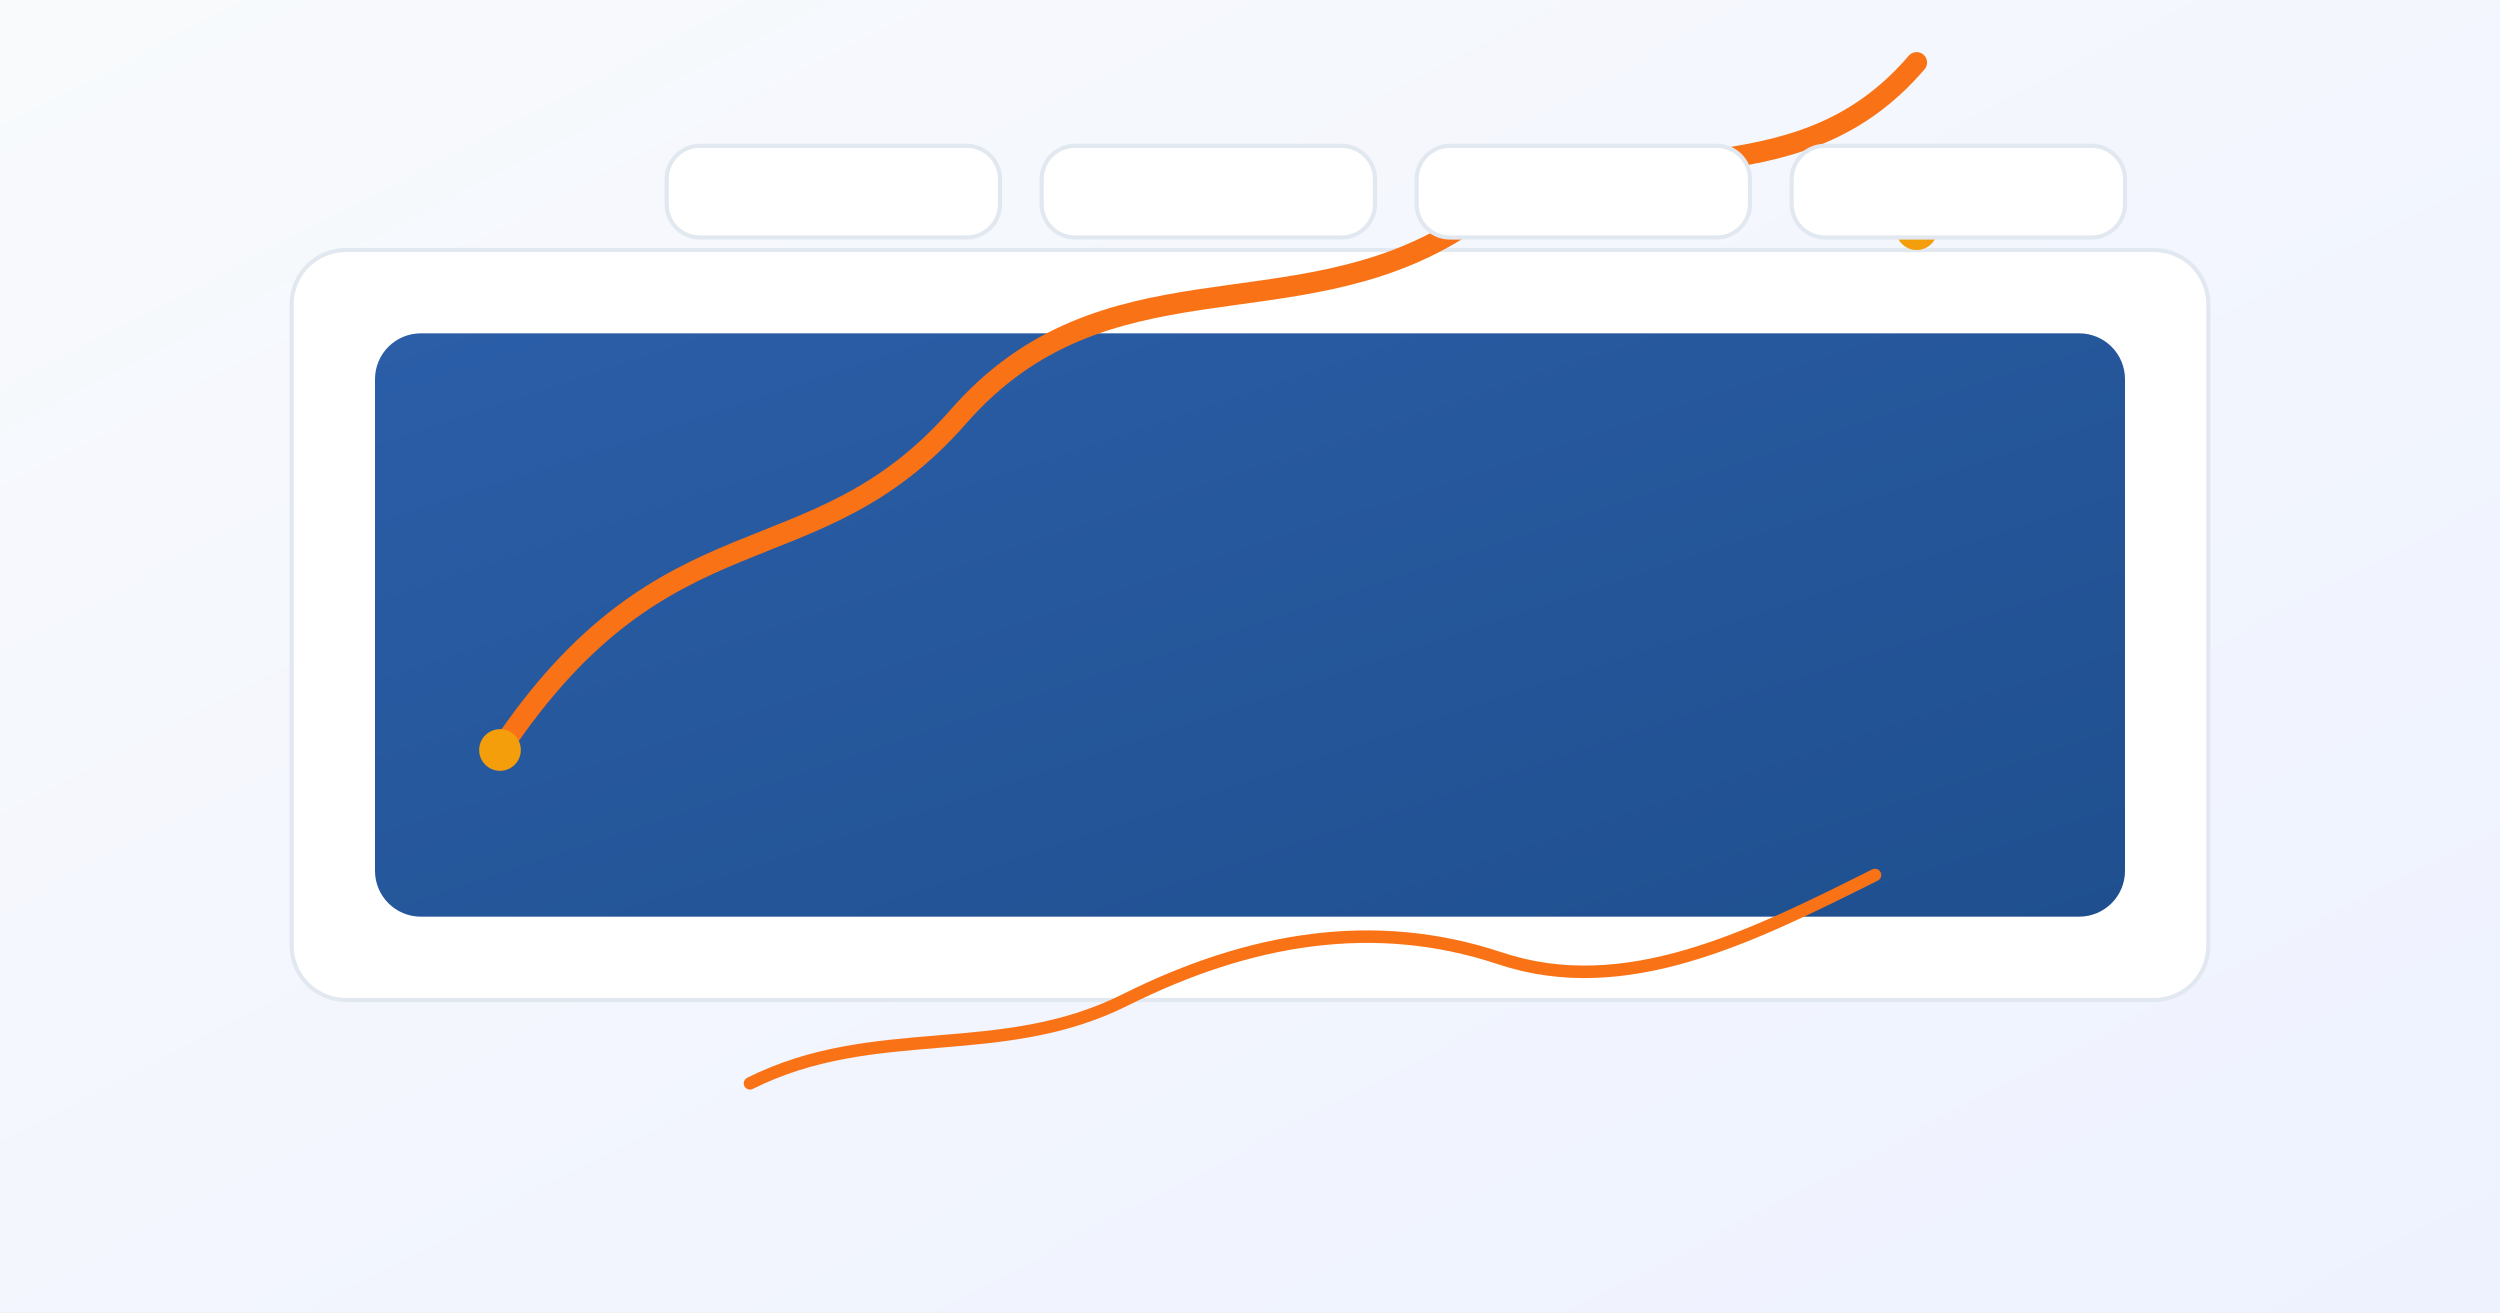
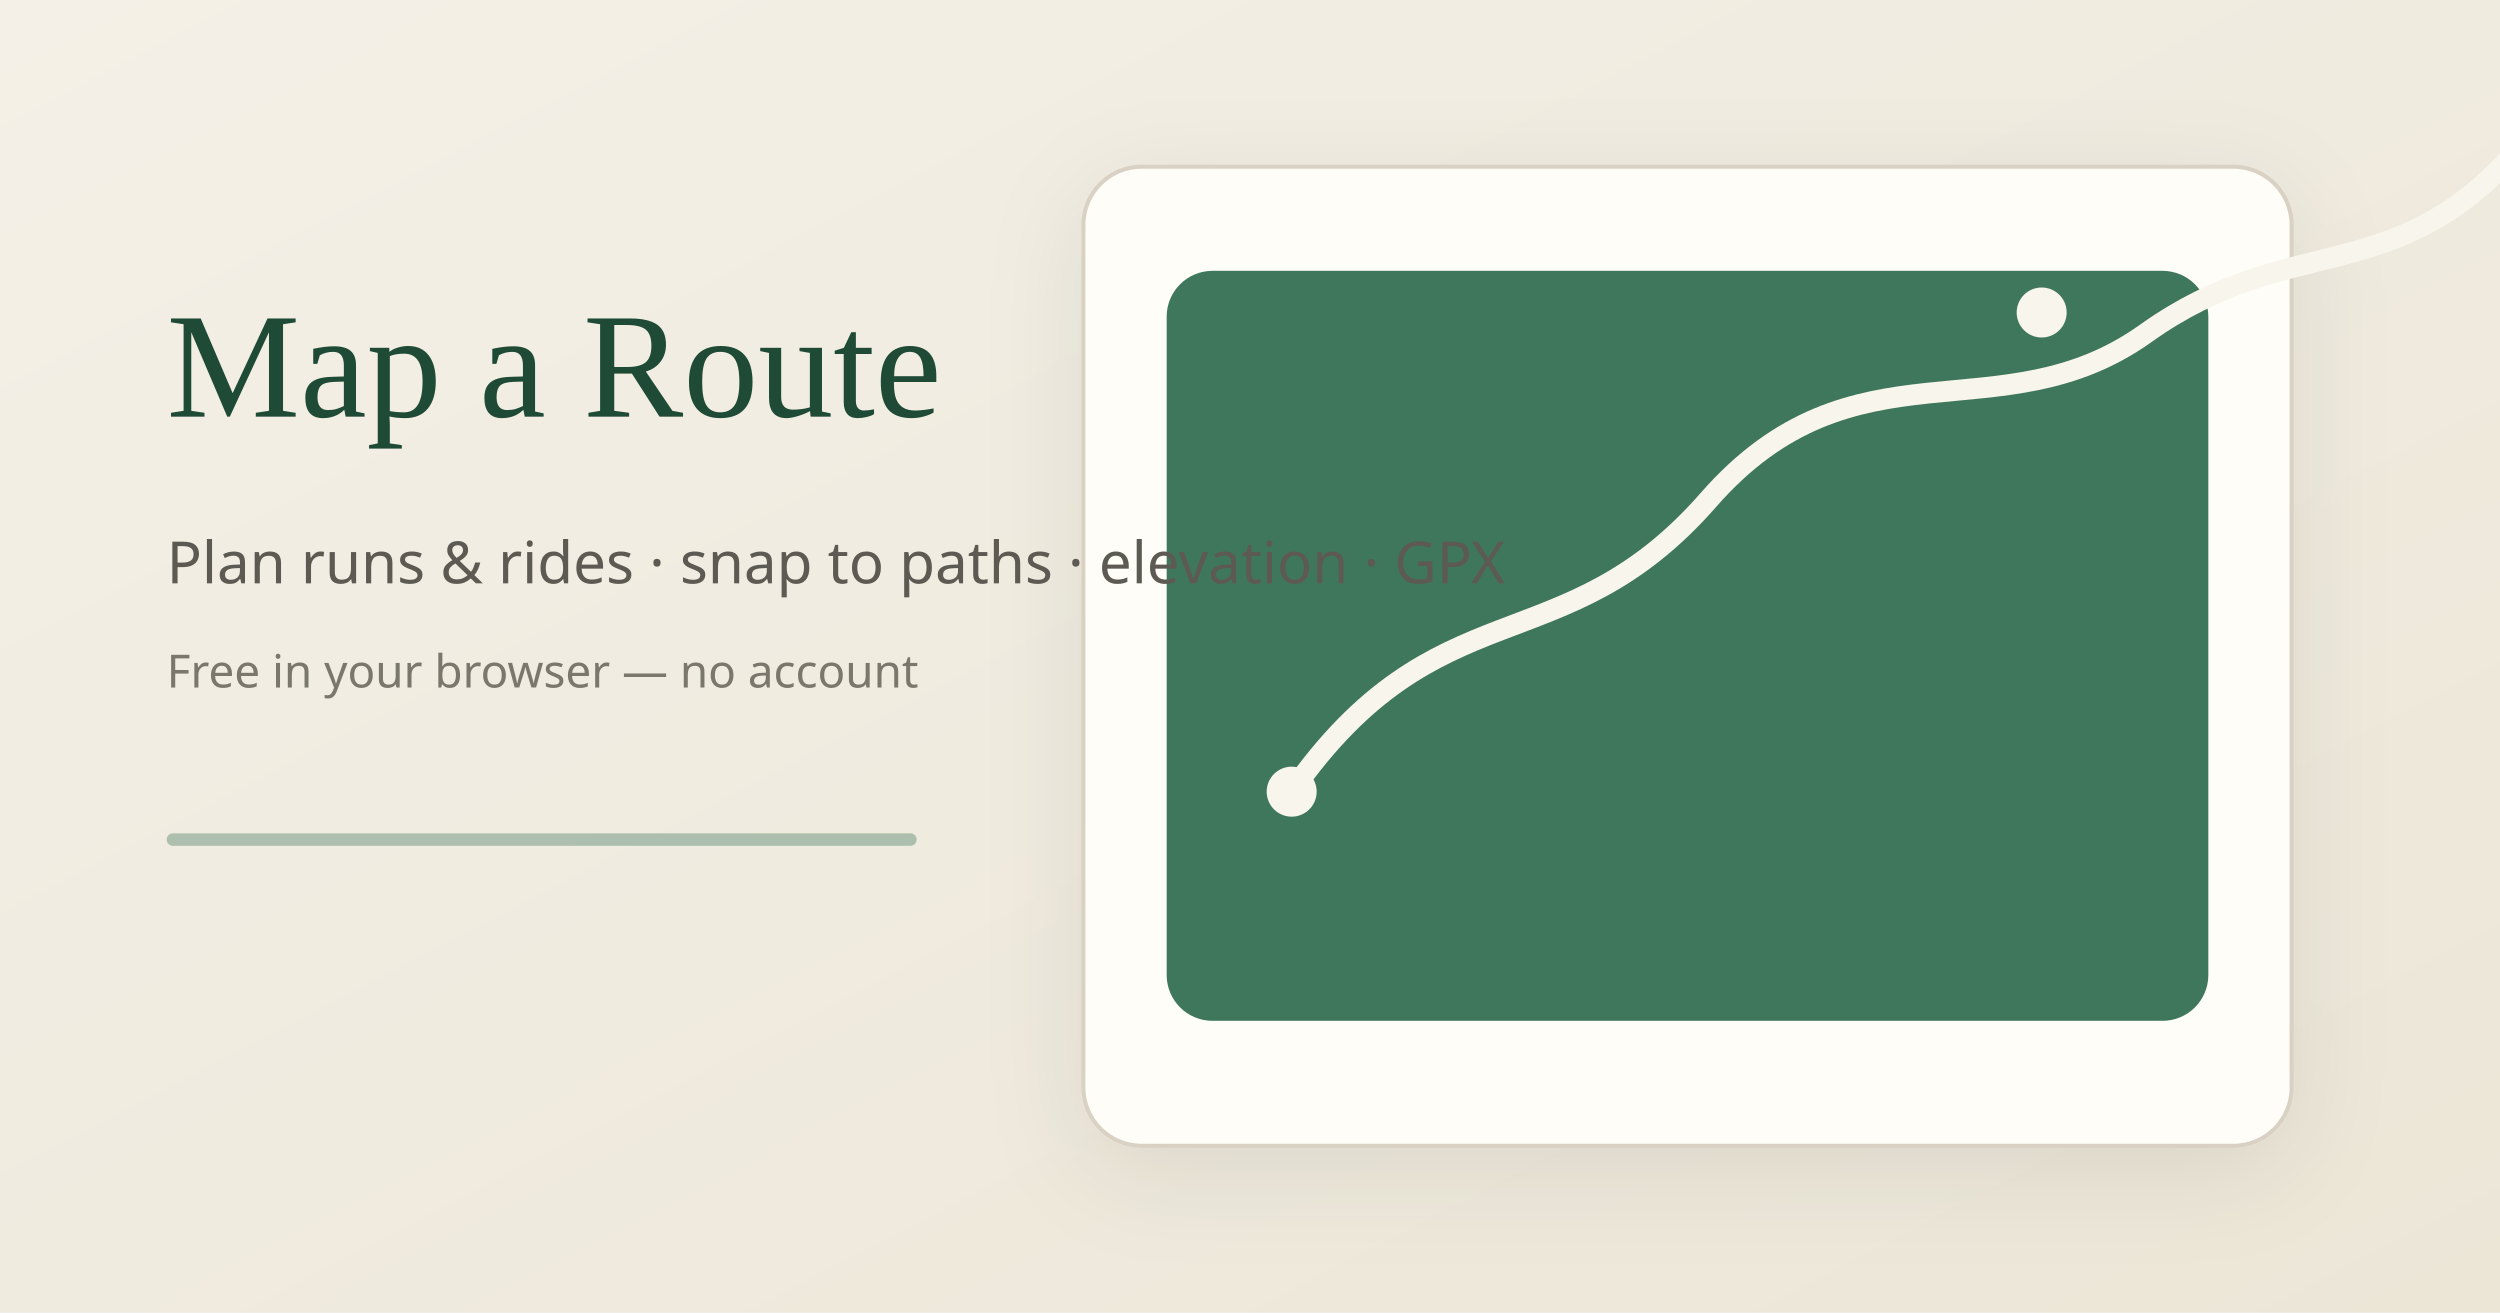
<svg xmlns="http://www.w3.org/2000/svg" width="1200" height="630" viewBox="0 0 1200 630">
  <defs>
-     <linearGradient id="bg" x1="0" x2="1" y1="0" y2="1">
-       <stop offset="0" stop-color="#f8fafc" />
-       <stop offset="1" stop-color="#eef2ff" />
+     <linearGradient id="bg" x1="0" y1="0" x2="1" y2="1">
+       <stop offset="0" stop-color="#f4f0e7" />
+       <stop offset="1" stop-color="#ece6d7" />
    </linearGradient>
-     <linearGradient id="map" x1="0" x2="1" y1="0" y2="1">
-       <stop offset="0" stop-color="#2b5ea8" />
-       <stop offset="1" stop-color="#1f4f8e" />
-     </linearGradient>
+     <filter id="sh" x="-20%" y="-20%" width="140%" height="140%">
+       <feDropShadow dx="0" dy="12" stdDeviation="24" flood-color="#1a1d17" flood-opacity="0.08" />
+     </filter>
  </defs>
  <rect width="1200" height="630" fill="url(#bg)" />
-   <rect x="140" y="120" width="920" height="360" rx="26" fill="#ffffff" stroke="#e2e8f0" stroke-width="2" />
-   <rect x="180" y="160" width="840" height="280" rx="22" fill="url(#map)" />
-   <path d="M240 360c80-120 150-80 220-160s160-40 240-90 160-10 220-80" fill="none" stroke="#f97316" stroke-width="10" stroke-linecap="round" />
-   <circle cx="240" cy="360" r="10" fill="#f59e0b" />
-   <circle cx="920" cy="110" r="10" fill="#f59e0b" />
-   <rect x="320" y="70" width="160" height="44" rx="16" fill="#ffffff" stroke="#e2e8f0" stroke-width="2" />
-   <rect x="500" y="70" width="160" height="44" rx="16" fill="#ffffff" stroke="#e2e8f0" stroke-width="2" />
-   <rect x="680" y="70" width="160" height="44" rx="16" fill="#ffffff" stroke="#e2e8f0" stroke-width="2" />
-   <rect x="860" y="70" width="160" height="44" rx="16" fill="#ffffff" stroke="#e2e8f0" stroke-width="2" />
-   <path d="M360 520c60-30 120-10 180-40s120-40 180-20 120-10 180-40" fill="none" stroke="#f97316" stroke-width="6" stroke-linecap="round" />
+   <rect x="520" y="80" width="580" height="470" rx="28" fill="#fffdf8" stroke="#d9d2c4" stroke-width="2" filter="url(#sh)" />
+   <rect x="560" y="130" width="500" height="360" rx="22" fill="#2f6b4f" opacity="0.92" />
+   <path d="M620 380c70-100 130-60 200-140s140-30 210-80 120-20 180-90" fill="none" stroke="#f8f5ec" stroke-width="10" stroke-linecap="round" stroke-linejoin="round" />
+   <circle cx="620" cy="380" r="12" fill="#f8f5ec" />
+   <circle cx="980" cy="150" r="12" fill="#f8f5ec" />
+   <text x="80" y="200" font-family="Georgia, 'Times New Roman', serif" font-size="72" fill="#1e4a36">Map a Route</text>
+   <text x="80" y="280" font-family="system-ui, sans-serif" font-size="28" fill="#5c5a52">
+     Plan runs &amp; rides · snap to paths · elevation · GPX
+   </text>
+   <text x="80" y="330" font-family="system-ui, sans-serif" font-size="22" fill="#7a776c">
+     Free in your browser — no account
+   </text>
+   <rect x="80" y="400" width="360" height="6" rx="3" fill="#2f6b4f" opacity="0.35" />
</svg>
